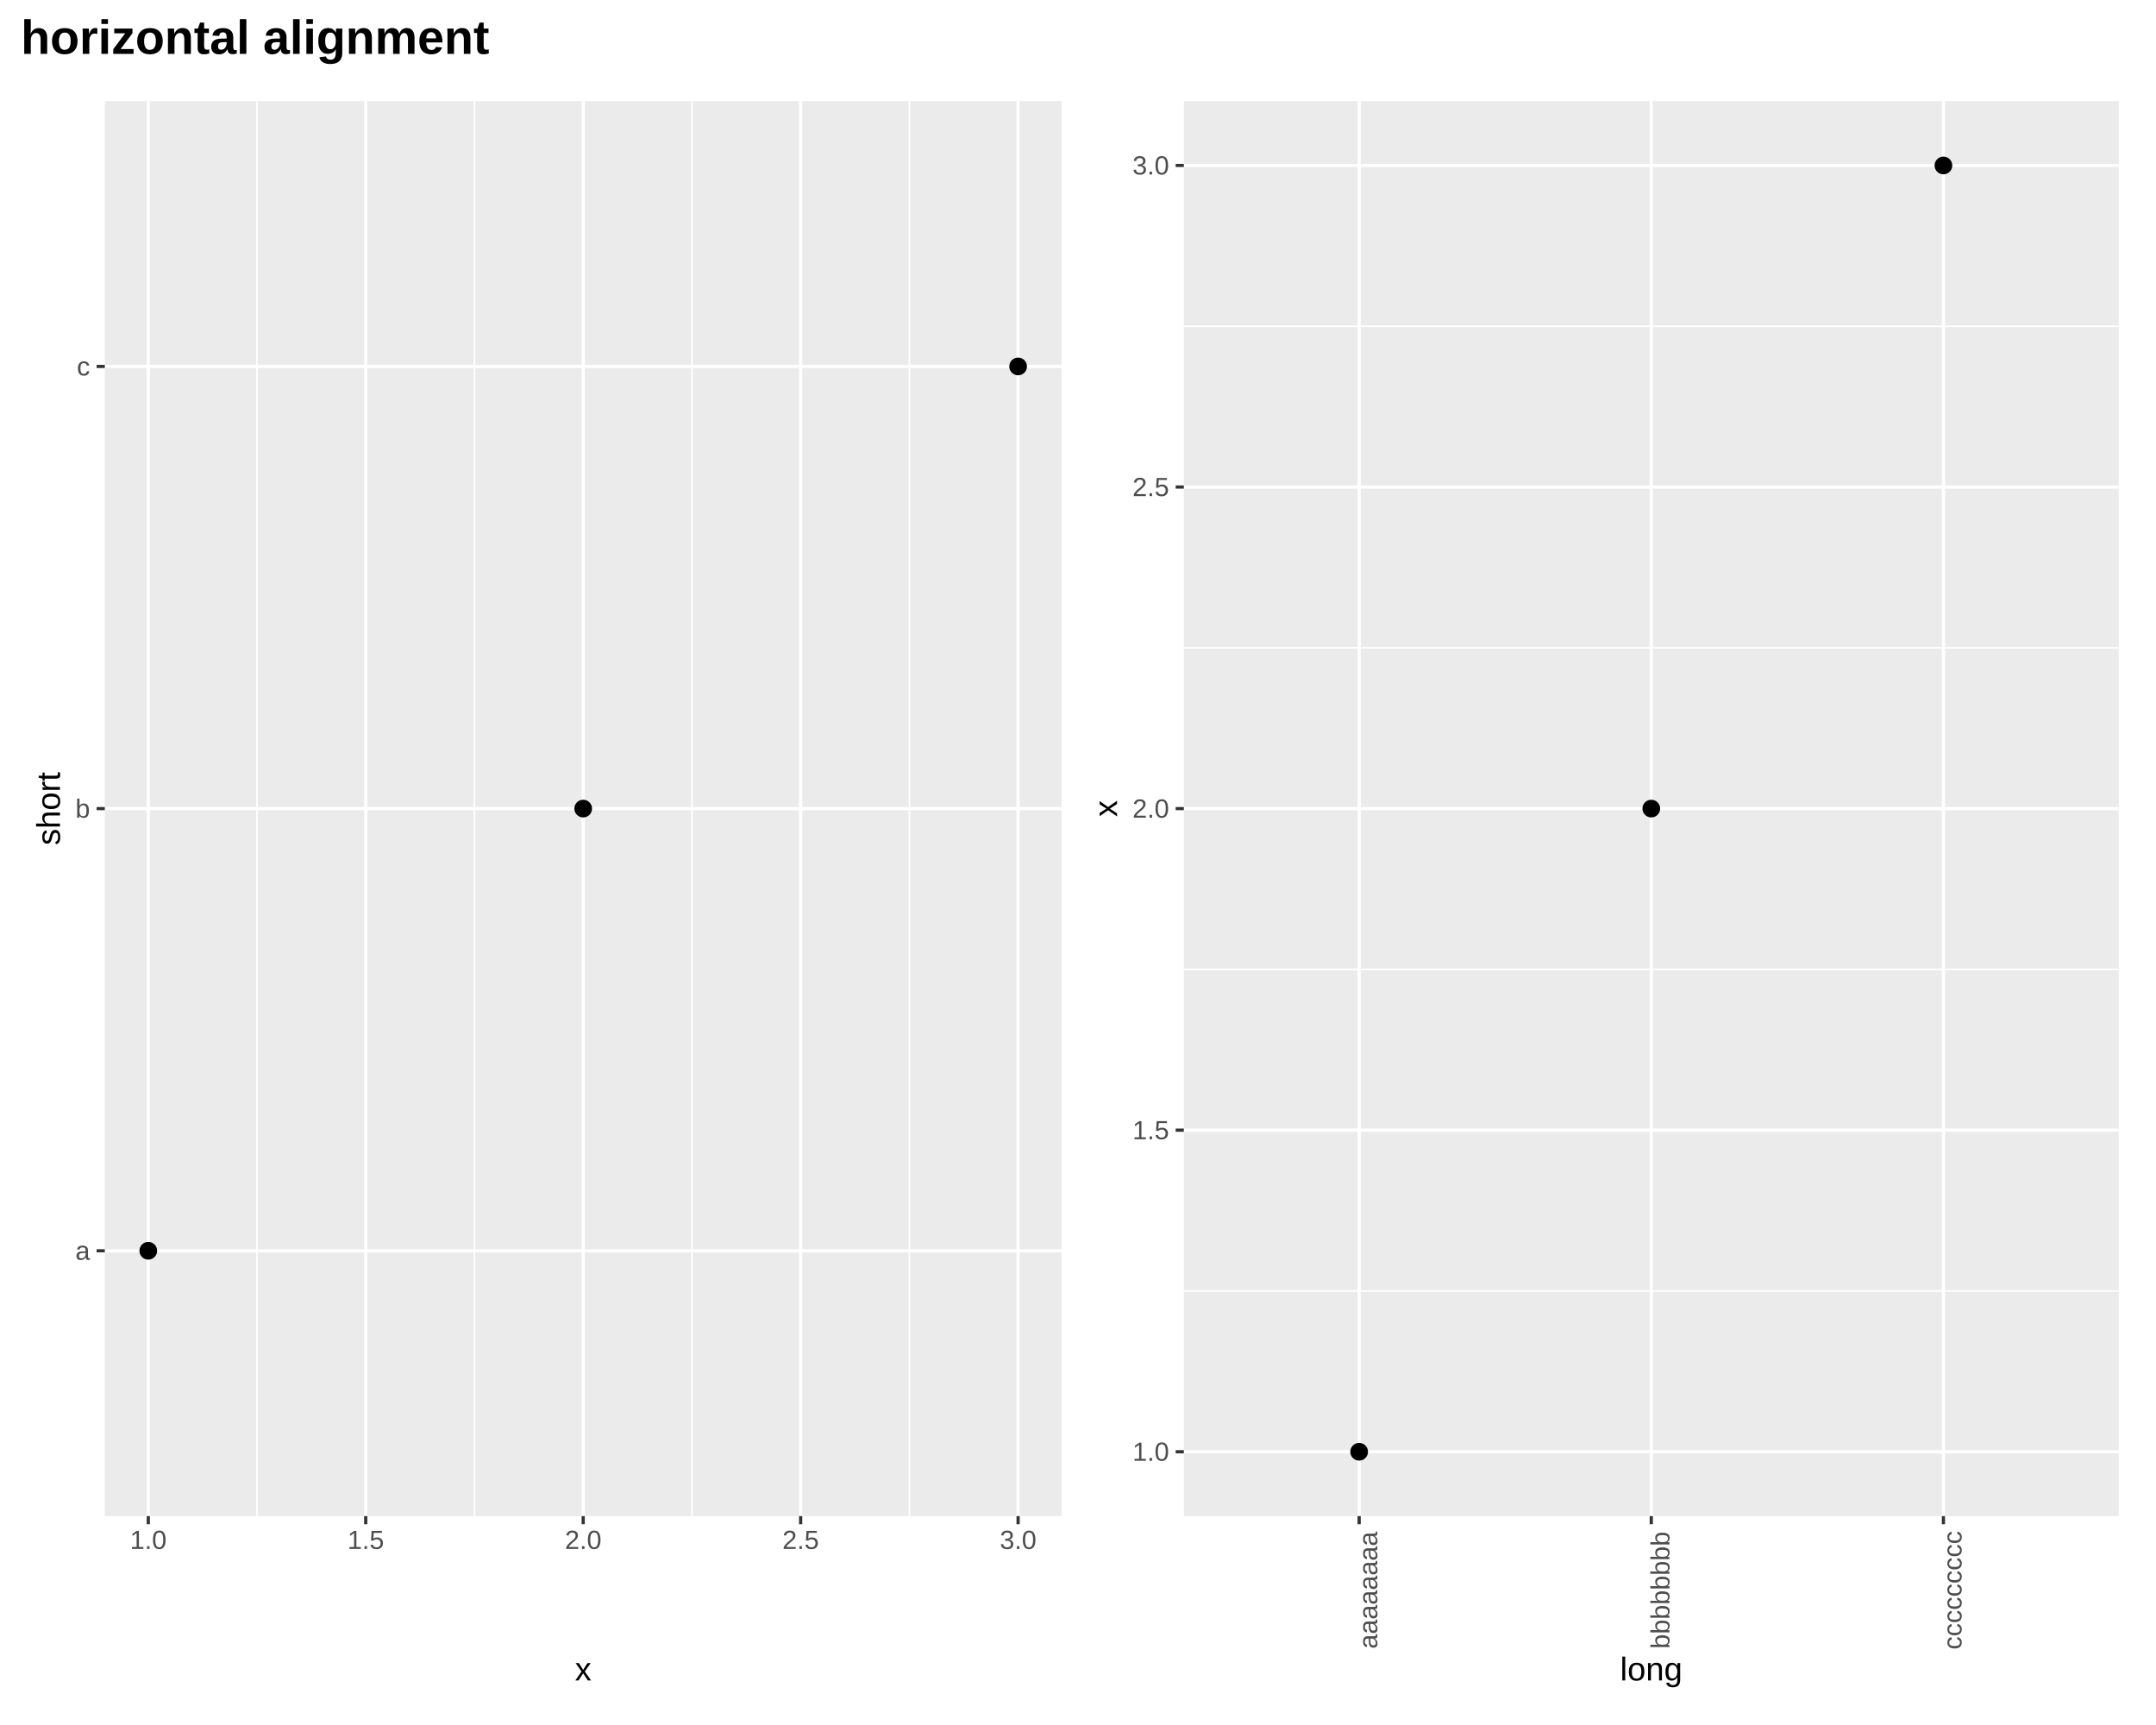
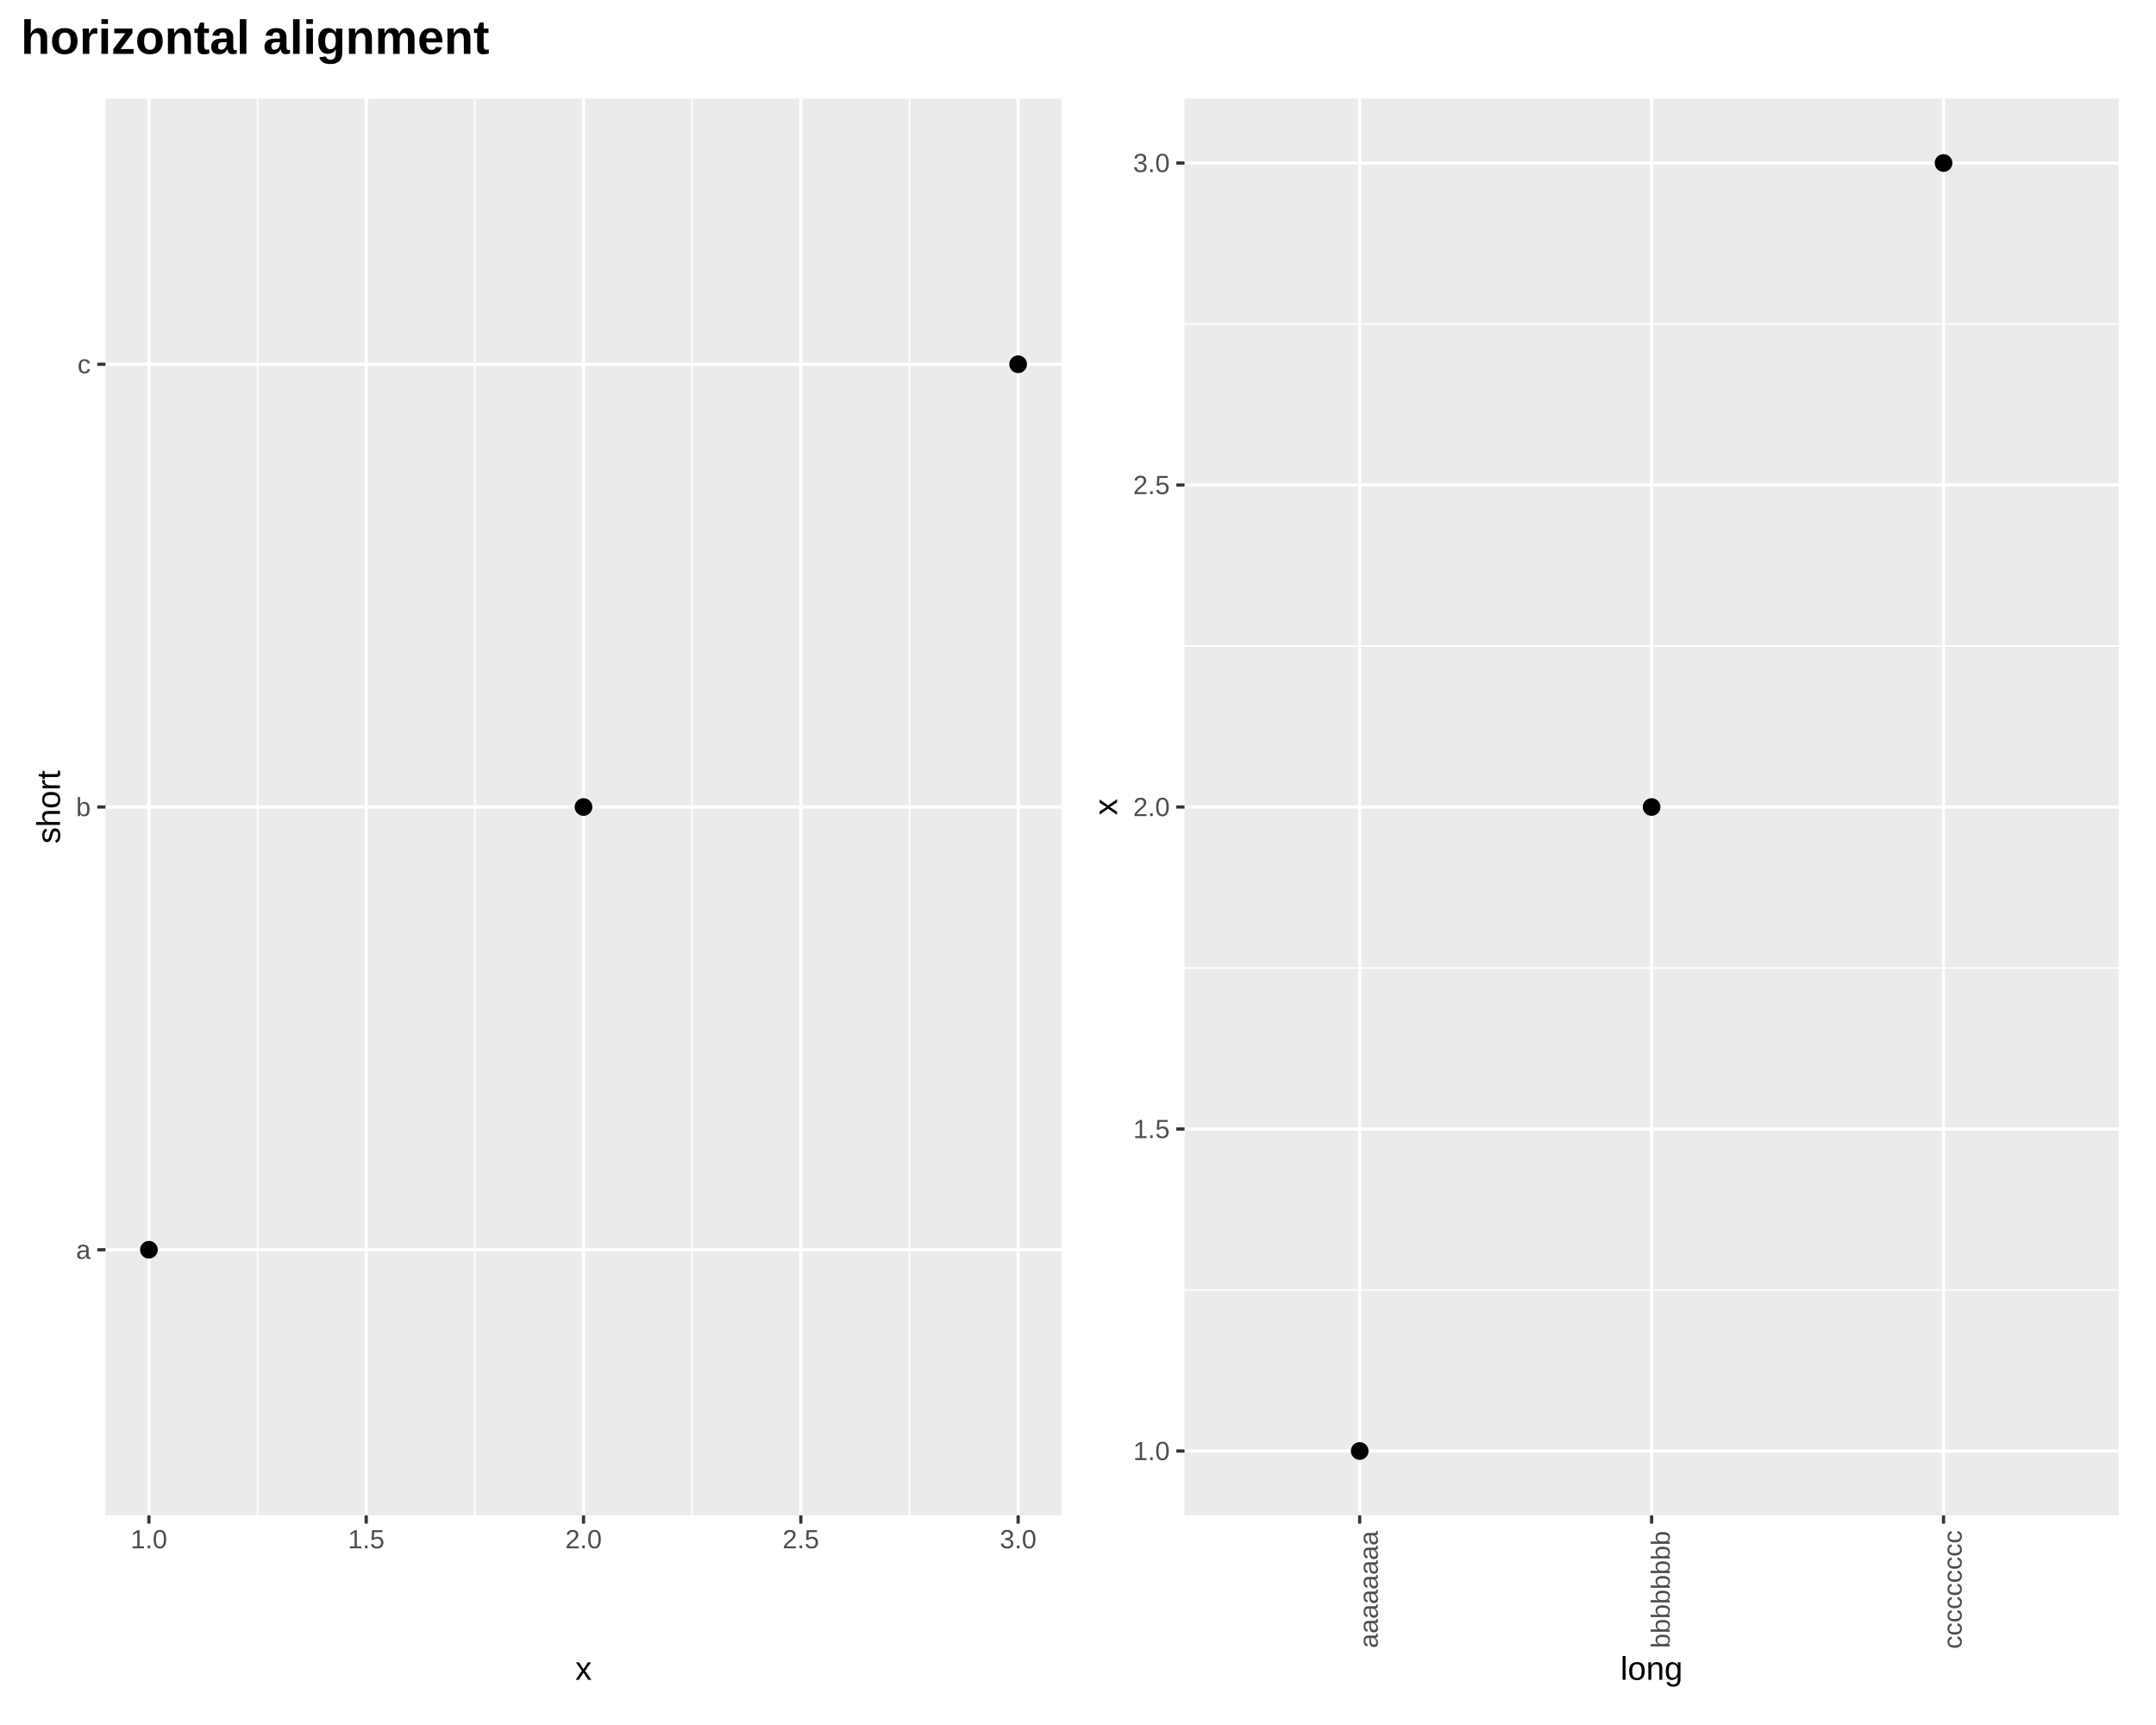
<svg xmlns="http://www.w3.org/2000/svg" viewBox="0 0 720.00 576.00">
  <defs>
    <style type="text/css">
    line, polyline, polygon, path, rect, circle {
      fill: none;
      stroke: #000000;
      stroke-linecap: round;
      stroke-linejoin: round;
      stroke-miterlimit: 10.00;
    }
  </style>
  </defs>
  <rect width="100%" height="100%" style="stroke: none; fill: #FFFFFF;" />
  <defs>
-     <clipPath id="cpNi45N3wzNjAuMDB8NTY5LjAzfDI4LjI5">
-       <rect x="6.97" y="28.29" width="353.03" height="540.73" />
+     <clipPath id="cpNi45N3wzNjAuMDB8NTY5LjAzfDI3LjQ1">
+       <rect x="6.97" y="27.45" width="353.03" height="541.58" />
    </clipPath>
  </defs>
-   <rect x="6.97" y="28.29" width="353.03" height="540.73" style="stroke-width: 1.07; stroke: #FFFFFF; fill: #FFFFFF;" clip-path="url(#cpNi45N3wzNjAuMDB8NTY5LjAzfDI4LjI5)" />
+   <rect x="6.97" y="27.45" width="353.03" height="541.58" style="stroke-width: 1.07; stroke: #FFFFFF; fill: #FFFFFF;" clip-path="url(#cpNi45N3wzNjAuMDB8NTY5LjAzfDI3LjQ1)" />
  <defs>
    <clipPath id="cpMC4wMHw3MjAuMDB8NTc2LjAwfDAuMDA=">
      <rect x="0.00" y="0.00" width="720.00" height="576.00" />
    </clipPath>
  </defs>
  <defs>
-     <clipPath id="cpMzUuMDB8MzU0LjUyfDUwNi4yNHwzMy43Nw==">
-       <rect x="35.00" y="33.77" width="319.52" height="472.47" />
+     <clipPath id="cpMzUuMjJ8MzU0LjUyfDUwNi4wMnwzMi45Mw==">
+       <rect x="35.22" y="32.93" width="319.30" height="473.09" />
    </clipPath>
  </defs>
-   <rect x="35.00" y="33.77" width="319.52" height="472.47" style="stroke-width: 1.07; stroke: none; fill: #EBEBEB;" clip-path="url(#cpMzUuMDB8MzU0LjUyfDUwNi4yNHwzMy43Nw==)" />
-   <polyline points="85.83,506.24 85.83,33.77 " style="stroke-width: 0.53; stroke: #FFFFFF; stroke-linecap: butt;" clip-path="url(#cpMzUuMDB8MzU0LjUyfDUwNi4yNHwzMy43Nw==)" />
-   <polyline points="158.45,506.24 158.45,33.77 " style="stroke-width: 0.53; stroke: #FFFFFF; stroke-linecap: butt;" clip-path="url(#cpMzUuMDB8MzU0LjUyfDUwNi4yNHwzMy43Nw==)" />
-   <polyline points="231.07,506.24 231.07,33.77 " style="stroke-width: 0.53; stroke: #FFFFFF; stroke-linecap: butt;" clip-path="url(#cpMzUuMDB8MzU0LjUyfDUwNi4yNHwzMy43Nw==)" />
-   <polyline points="303.69,506.24 303.69,33.77 " style="stroke-width: 0.53; stroke: #FFFFFF; stroke-linecap: butt;" clip-path="url(#cpMzUuMDB8MzU0LjUyfDUwNi4yNHwzMy43Nw==)" />
-   <polyline points="35.00,417.65 354.52,417.65 " style="stroke-width: 1.07; stroke: #FFFFFF; stroke-linecap: butt;" clip-path="url(#cpMzUuMDB8MzU0LjUyfDUwNi4yNHwzMy43Nw==)" />
-   <polyline points="35.00,270.00 354.52,270.00 " style="stroke-width: 1.07; stroke: #FFFFFF; stroke-linecap: butt;" clip-path="url(#cpMzUuMDB8MzU0LjUyfDUwNi4yNHwzMy43Nw==)" />
-   <polyline points="35.00,122.36 354.52,122.36 " style="stroke-width: 1.07; stroke: #FFFFFF; stroke-linecap: butt;" clip-path="url(#cpMzUuMDB8MzU0LjUyfDUwNi4yNHwzMy43Nw==)" />
-   <polyline points="49.52,506.24 49.52,33.77 " style="stroke-width: 1.07; stroke: #FFFFFF; stroke-linecap: butt;" clip-path="url(#cpMzUuMDB8MzU0LjUyfDUwNi4yNHwzMy43Nw==)" />
-   <polyline points="122.14,506.24 122.14,33.77 " style="stroke-width: 1.07; stroke: #FFFFFF; stroke-linecap: butt;" clip-path="url(#cpMzUuMDB8MzU0LjUyfDUwNi4yNHwzMy43Nw==)" />
-   <polyline points="194.76,506.24 194.76,33.77 " style="stroke-width: 1.07; stroke: #FFFFFF; stroke-linecap: butt;" clip-path="url(#cpMzUuMDB8MzU0LjUyfDUwNi4yNHwzMy43Nw==)" />
-   <polyline points="267.38,506.24 267.38,33.77 " style="stroke-width: 1.07; stroke: #FFFFFF; stroke-linecap: butt;" clip-path="url(#cpMzUuMDB8MzU0LjUyfDUwNi4yNHwzMy43Nw==)" />
-   <polyline points="340.00,506.24 340.00,33.77 " style="stroke-width: 1.07; stroke: #FFFFFF; stroke-linecap: butt;" clip-path="url(#cpMzUuMDB8MzU0LjUyfDUwNi4yNHwzMy43Nw==)" />
-   <circle cx="49.52" cy="417.65" r="1.95pt" style="stroke-width: 0.71; fill: #000000;" clip-path="url(#cpMzUuMDB8MzU0LjUyfDUwNi4yNHwzMy43Nw==)" />
-   <circle cx="194.76" cy="270.00" r="1.95pt" style="stroke-width: 0.71; fill: #000000;" clip-path="url(#cpMzUuMDB8MzU0LjUyfDUwNi4yNHwzMy43Nw==)" />
-   <circle cx="340.00" cy="122.36" r="1.95pt" style="stroke-width: 0.71; fill: #000000;" clip-path="url(#cpMzUuMDB8MzU0LjUyfDUwNi4yNHwzMy43Nw==)" />
+   <rect x="35.22" y="32.93" width="319.30" height="473.09" style="stroke-width: 1.07; stroke: none; fill: #EBEBEB;" clip-path="url(#cpMzUuMjJ8MzU0LjUyfDUwNi4wMnwzMi45Mw==)" />
+   <polyline points="86.02,506.02 86.02,32.93 " style="stroke-width: 0.53; stroke: #FFFFFF; stroke-linecap: butt;" clip-path="url(#cpMzUuMjJ8MzU0LjUyfDUwNi4wMnwzMi45Mw==)" />
+   <polyline points="158.58,506.02 158.58,32.93 " style="stroke-width: 0.53; stroke: #FFFFFF; stroke-linecap: butt;" clip-path="url(#cpMzUuMjJ8MzU0LjUyfDUwNi4wMnwzMi45Mw==)" />
+   <polyline points="231.15,506.02 231.15,32.93 " style="stroke-width: 0.53; stroke: #FFFFFF; stroke-linecap: butt;" clip-path="url(#cpMzUuMjJ8MzU0LjUyfDUwNi4wMnwzMi45Mw==)" />
+   <polyline points="303.72,506.02 303.72,32.93 " style="stroke-width: 0.53; stroke: #FFFFFF; stroke-linecap: butt;" clip-path="url(#cpMzUuMjJ8MzU0LjUyfDUwNi4wMnwzMi45Mw==)" />
+   <polyline points="35.22,417.31 354.52,417.31 " style="stroke-width: 1.07; stroke: #FFFFFF; stroke-linecap: butt;" clip-path="url(#cpMzUuMjJ8MzU0LjUyfDUwNi4wMnwzMi45Mw==)" />
+   <polyline points="35.22,269.47 354.52,269.47 " style="stroke-width: 1.07; stroke: #FFFFFF; stroke-linecap: butt;" clip-path="url(#cpMzUuMjJ8MzU0LjUyfDUwNi4wMnwzMi45Mw==)" />
+   <polyline points="35.22,121.63 354.52,121.63 " style="stroke-width: 1.07; stroke: #FFFFFF; stroke-linecap: butt;" clip-path="url(#cpMzUuMjJ8MzU0LjUyfDUwNi4wMnwzMi45Mw==)" />
+   <polyline points="49.73,506.02 49.73,32.93 " style="stroke-width: 1.07; stroke: #FFFFFF; stroke-linecap: butt;" clip-path="url(#cpMzUuMjJ8MzU0LjUyfDUwNi4wMnwzMi45Mw==)" />
+   <polyline points="122.30,506.02 122.30,32.93 " style="stroke-width: 1.07; stroke: #FFFFFF; stroke-linecap: butt;" clip-path="url(#cpMzUuMjJ8MzU0LjUyfDUwNi4wMnwzMi45Mw==)" />
+   <polyline points="194.87,506.02 194.87,32.93 " style="stroke-width: 1.07; stroke: #FFFFFF; stroke-linecap: butt;" clip-path="url(#cpMzUuMjJ8MzU0LjUyfDUwNi4wMnwzMi45Mw==)" />
+   <polyline points="267.44,506.02 267.44,32.93 " style="stroke-width: 1.07; stroke: #FFFFFF; stroke-linecap: butt;" clip-path="url(#cpMzUuMjJ8MzU0LjUyfDUwNi4wMnwzMi45Mw==)" />
+   <polyline points="340.01,506.02 340.01,32.93 " style="stroke-width: 1.07; stroke: #FFFFFF; stroke-linecap: butt;" clip-path="url(#cpMzUuMjJ8MzU0LjUyfDUwNi4wMnwzMi45Mw==)" />
+   <circle cx="49.73" cy="417.31" r="1.95pt" style="stroke-width: 0.71; fill: #000000;" clip-path="url(#cpMzUuMjJ8MzU0LjUyfDUwNi4wMnwzMi45Mw==)" />
+   <circle cx="194.87" cy="269.47" r="1.95pt" style="stroke-width: 0.71; fill: #000000;" clip-path="url(#cpMzUuMjJ8MzU0LjUyfDUwNi4wMnwzMi45Mw==)" />
+   <circle cx="340.01" cy="121.63" r="1.95pt" style="stroke-width: 0.71; fill: #000000;" clip-path="url(#cpMzUuMjJ8MzU0LjUyfDUwNi4wMnwzMi45Mw==)" />
  <defs>
    <clipPath id="cpMC4wMHw3MjAuMDB8NTc2LjAwfDAuMDA=">
      <rect x="0.00" y="0.00" width="720.00" height="576.00" />
    </clipPath>
  </defs>
  <g clip-path="url(#cpMC4wMHw3MjAuMDB8NTc2LjAwfDAuMDA=)">
-     <text x="25.18" y="420.67" style="font-size: 8.80px; fill: #4D4D4D; font-family: Liberation Sans;" textLength="4.89px" lengthAdjust="spacingAndGlyphs">a</text>
+     <text x="25.40" y="420.34" style="font-size: 8.80px; fill: #4D4D4D; font-family: Liberation Sans;" textLength="4.89px" lengthAdjust="spacingAndGlyphs">a</text>
  </g>
  <g clip-path="url(#cpMC4wMHw3MjAuMDB8NTc2LjAwfDAuMDA=)">
-     <text x="25.18" y="273.03" style="font-size: 8.80px; fill: #4D4D4D; font-family: Liberation Sans;" textLength="4.89px" lengthAdjust="spacingAndGlyphs">b</text>
+     <text x="25.40" y="272.50" style="font-size: 8.80px; fill: #4D4D4D; font-family: Liberation Sans;" textLength="4.89px" lengthAdjust="spacingAndGlyphs">b</text>
  </g>
  <g clip-path="url(#cpMC4wMHw3MjAuMDB8NTc2LjAwfDAuMDA=)">
-     <text x="25.66" y="125.38" style="font-size: 8.80px; fill: #4D4D4D; font-family: Liberation Sans;" textLength="4.41px" lengthAdjust="spacingAndGlyphs">c</text>
+     <text x="25.88" y="124.65" style="font-size: 8.80px; fill: #4D4D4D; font-family: Liberation Sans;" textLength="4.41px" lengthAdjust="spacingAndGlyphs">c</text>
  </g>
-   <polyline points="32.26,417.65 35.00,417.65 " style="stroke-width: 1.07; stroke: #333333; stroke-linecap: butt;" clip-path="url(#cpMC4wMHw3MjAuMDB8NTc2LjAwfDAuMDA=)" />
-   <polyline points="32.26,270.00 35.00,270.00 " style="stroke-width: 1.07; stroke: #333333; stroke-linecap: butt;" clip-path="url(#cpMC4wMHw3MjAuMDB8NTc2LjAwfDAuMDA=)" />
-   <polyline points="32.26,122.36 35.00,122.36 " style="stroke-width: 1.07; stroke: #333333; stroke-linecap: butt;" clip-path="url(#cpMC4wMHw3MjAuMDB8NTc2LjAwfDAuMDA=)" />
-   <polyline points="49.52,508.98 49.52,506.24 " style="stroke-width: 1.07; stroke: #333333; stroke-linecap: butt;" clip-path="url(#cpMC4wMHw3MjAuMDB8NTc2LjAwfDAuMDA=)" />
-   <polyline points="122.14,508.98 122.14,506.24 " style="stroke-width: 1.07; stroke: #333333; stroke-linecap: butt;" clip-path="url(#cpMC4wMHw3MjAuMDB8NTc2LjAwfDAuMDA=)" />
-   <polyline points="194.76,508.98 194.76,506.24 " style="stroke-width: 1.07; stroke: #333333; stroke-linecap: butt;" clip-path="url(#cpMC4wMHw3MjAuMDB8NTc2LjAwfDAuMDA=)" />
-   <polyline points="267.38,508.98 267.38,506.24 " style="stroke-width: 1.07; stroke: #333333; stroke-linecap: butt;" clip-path="url(#cpMC4wMHw3MjAuMDB8NTc2LjAwfDAuMDA=)" />
-   <polyline points="340.00,508.98 340.00,506.24 " style="stroke-width: 1.07; stroke: #333333; stroke-linecap: butt;" clip-path="url(#cpMC4wMHw3MjAuMDB8NTc2LjAwfDAuMDA=)" />
+   <polyline points="32.48,417.31 35.22,417.31 " style="stroke-width: 1.07; stroke: #333333; stroke-linecap: butt;" clip-path="url(#cpMC4wMHw3MjAuMDB8NTc2LjAwfDAuMDA=)" />
+   <polyline points="32.48,269.47 35.22,269.47 " style="stroke-width: 1.07; stroke: #333333; stroke-linecap: butt;" clip-path="url(#cpMC4wMHw3MjAuMDB8NTc2LjAwfDAuMDA=)" />
+   <polyline points="32.48,121.63 35.22,121.63 " style="stroke-width: 1.07; stroke: #333333; stroke-linecap: butt;" clip-path="url(#cpMC4wMHw3MjAuMDB8NTc2LjAwfDAuMDA=)" />
+   <polyline points="49.73,508.76 49.73,506.02 " style="stroke-width: 1.07; stroke: #333333; stroke-linecap: butt;" clip-path="url(#cpMC4wMHw3MjAuMDB8NTc2LjAwfDAuMDA=)" />
+   <polyline points="122.30,508.76 122.30,506.02 " style="stroke-width: 1.07; stroke: #333333; stroke-linecap: butt;" clip-path="url(#cpMC4wMHw3MjAuMDB8NTc2LjAwfDAuMDA=)" />
+   <polyline points="194.87,508.76 194.87,506.02 " style="stroke-width: 1.07; stroke: #333333; stroke-linecap: butt;" clip-path="url(#cpMC4wMHw3MjAuMDB8NTc2LjAwfDAuMDA=)" />
+   <polyline points="267.44,508.76 267.44,506.02 " style="stroke-width: 1.07; stroke: #333333; stroke-linecap: butt;" clip-path="url(#cpMC4wMHw3MjAuMDB8NTc2LjAwfDAuMDA=)" />
+   <polyline points="340.01,508.76 340.01,506.02 " style="stroke-width: 1.07; stroke: #333333; stroke-linecap: butt;" clip-path="url(#cpMC4wMHw3MjAuMDB8NTc2LjAwfDAuMDA=)" />
  <g clip-path="url(#cpMC4wMHw3MjAuMDB8NTc2LjAwfDAuMDA=)">
-     <text x="43.41" y="517.22" style="font-size: 8.80px; fill: #4D4D4D; font-family: Liberation Sans;" textLength="12.22px" lengthAdjust="spacingAndGlyphs">1.0</text>
+     <text x="43.62" y="517.00" style="font-size: 8.80px; fill: #4D4D4D; font-family: Liberation Sans;" textLength="12.22px" lengthAdjust="spacingAndGlyphs">1.0</text>
  </g>
  <g clip-path="url(#cpMC4wMHw3MjAuMDB8NTc2LjAwfDAuMDA=)">
-     <text x="116.03" y="517.22" style="font-size: 8.80px; fill: #4D4D4D; font-family: Liberation Sans;" textLength="12.22px" lengthAdjust="spacingAndGlyphs">1.5</text>
+     <text x="116.19" y="517.00" style="font-size: 8.80px; fill: #4D4D4D; font-family: Liberation Sans;" textLength="12.22px" lengthAdjust="spacingAndGlyphs">1.5</text>
  </g>
  <g clip-path="url(#cpMC4wMHw3MjAuMDB8NTc2LjAwfDAuMDA=)">
-     <text x="188.65" y="517.22" style="font-size: 8.80px; fill: #4D4D4D; font-family: Liberation Sans;" textLength="12.22px" lengthAdjust="spacingAndGlyphs">2.0</text>
+     <text x="188.76" y="517.00" style="font-size: 8.80px; fill: #4D4D4D; font-family: Liberation Sans;" textLength="12.22px" lengthAdjust="spacingAndGlyphs">2.0</text>
  </g>
  <g clip-path="url(#cpMC4wMHw3MjAuMDB8NTc2LjAwfDAuMDA=)">
-     <text x="261.27" y="517.22" style="font-size: 8.80px; fill: #4D4D4D; font-family: Liberation Sans;" textLength="12.22px" lengthAdjust="spacingAndGlyphs">2.5</text>
+     <text x="261.33" y="517.00" style="font-size: 8.80px; fill: #4D4D4D; font-family: Liberation Sans;" textLength="12.22px" lengthAdjust="spacingAndGlyphs">2.5</text>
  </g>
  <g clip-path="url(#cpMC4wMHw3MjAuMDB8NTc2LjAwfDAuMDA=)">
-     <text x="333.89" y="517.22" style="font-size: 8.80px; fill: #4D4D4D; font-family: Liberation Sans;" textLength="12.22px" lengthAdjust="spacingAndGlyphs">3.0</text>
+     <text x="333.90" y="517.00" style="font-size: 8.80px; fill: #4D4D4D; font-family: Liberation Sans;" textLength="12.22px" lengthAdjust="spacingAndGlyphs">3.0</text>
  </g>
  <g clip-path="url(#cpMC4wMHw3MjAuMDB8NTc2LjAwfDAuMDA=)">
-     <text x="192.01" y="561.13" style="font-size: 11.00px; font-family: Liberation Sans;" textLength="5.50px" lengthAdjust="spacingAndGlyphs">x</text>
+     <text x="192.12" y="560.91" style="font-size: 11.00px; font-family: Liberation Sans;" textLength="5.50px" lengthAdjust="spacingAndGlyphs">x</text>
  </g>
  <g clip-path="url(#cpMC4wMHw3MjAuMDB8NTc2LjAwfDAuMDA=)">
-     <text transform="translate(20.02,282.24) rotate(-90)" style="font-size: 11.00px; font-family: Liberation Sans;" textLength="24.47px" lengthAdjust="spacingAndGlyphs">short</text>
+     <text transform="translate(20.02,281.71) rotate(-90)" style="font-size: 11.00px; font-family: Liberation Sans;" textLength="24.47px" lengthAdjust="spacingAndGlyphs">short</text>
  </g>
  <defs>
-     <clipPath id="cpMzYwLjAwfDcxMy4wM3w1NjkuMDN8MjguMjk=">
-       <rect x="360.00" y="28.29" width="353.03" height="540.73" />
+     <clipPath id="cpMzYwLjAwfDcxMy4wM3w1NjkuMDN8MjcuNDU=">
+       <rect x="360.00" y="27.45" width="353.03" height="541.58" />
    </clipPath>
  </defs>
-   <rect x="360.00" y="28.29" width="353.03" height="540.73" style="stroke-width: 1.07; stroke: #FFFFFF; fill: #FFFFFF;" clip-path="url(#cpMzYwLjAwfDcxMy4wM3w1NjkuMDN8MjguMjk=)" />
+   <rect x="360.00" y="27.45" width="353.03" height="541.58" style="stroke-width: 1.07; stroke: #FFFFFF; fill: #FFFFFF;" clip-path="url(#cpMzYwLjAwfDcxMy4wM3w1NjkuMDN8MjcuNDU=)" />
  <defs>
    <clipPath id="cpMC4wMHw3MjAuMDB8NTc2LjAwfDAuMDA=">
      <rect x="0.00" y="0.00" width="720.00" height="576.00" />
    </clipPath>
  </defs>
  <defs>
-     <clipPath id="cpMzk1LjM1fDcwNy41NXw1MDYuMjR8MzMuNzc=">
-       <rect x="395.35" y="33.77" width="312.19" height="472.47" />
+     <clipPath id="cpMzk1LjU3fDcwNy41NXw1MDYuMDJ8MzIuOTM=">
+       <rect x="395.57" y="32.93" width="311.97" height="473.09" />
    </clipPath>
  </defs>
-   <rect x="395.35" y="33.77" width="312.19" height="472.47" style="stroke-width: 1.07; stroke: none; fill: #EBEBEB;" clip-path="url(#cpMzk1LjM1fDcwNy41NXw1MDYuMjR8MzMuNzc=)" />
-   <polyline points="395.35,431.07 707.55,431.07 " style="stroke-width: 0.53; stroke: #FFFFFF; stroke-linecap: butt;" clip-path="url(#cpMzk1LjM1fDcwNy41NXw1MDYuMjR8MzMuNzc=)" />
-   <polyline points="395.35,323.69 707.55,323.69 " style="stroke-width: 0.53; stroke: #FFFFFF; stroke-linecap: butt;" clip-path="url(#cpMzk1LjM1fDcwNy41NXw1MDYuMjR8MzMuNzc=)" />
-   <polyline points="395.35,216.31 707.55,216.31 " style="stroke-width: 0.53; stroke: #FFFFFF; stroke-linecap: butt;" clip-path="url(#cpMzk1LjM1fDcwNy41NXw1MDYuMjR8MzMuNzc=)" />
-   <polyline points="395.35,108.94 707.55,108.94 " style="stroke-width: 0.53; stroke: #FFFFFF; stroke-linecap: butt;" clip-path="url(#cpMzk1LjM1fDcwNy41NXw1MDYuMjR8MzMuNzc=)" />
-   <polyline points="395.35,484.76 707.55,484.76 " style="stroke-width: 1.07; stroke: #FFFFFF; stroke-linecap: butt;" clip-path="url(#cpMzk1LjM1fDcwNy41NXw1MDYuMjR8MzMuNzc=)" />
-   <polyline points="395.35,377.38 707.55,377.38 " style="stroke-width: 1.07; stroke: #FFFFFF; stroke-linecap: butt;" clip-path="url(#cpMzk1LjM1fDcwNy41NXw1MDYuMjR8MzMuNzc=)" />
-   <polyline points="395.35,270.00 707.55,270.00 " style="stroke-width: 1.07; stroke: #FFFFFF; stroke-linecap: butt;" clip-path="url(#cpMzk1LjM1fDcwNy41NXw1MDYuMjR8MzMuNzc=)" />
-   <polyline points="395.35,162.63 707.55,162.63 " style="stroke-width: 1.07; stroke: #FFFFFF; stroke-linecap: butt;" clip-path="url(#cpMzk1LjM1fDcwNy41NXw1MDYuMjR8MzMuNzc=)" />
-   <polyline points="395.35,55.25 707.55,55.25 " style="stroke-width: 1.07; stroke: #FFFFFF; stroke-linecap: butt;" clip-path="url(#cpMzk1LjM1fDcwNy41NXw1MDYuMjR8MzMuNzc=)" />
-   <polyline points="453.89,506.24 453.89,33.77 " style="stroke-width: 1.07; stroke: #FFFFFF; stroke-linecap: butt;" clip-path="url(#cpMzk1LjM1fDcwNy41NXw1MDYuMjR8MzMuNzc=)" />
-   <polyline points="551.45,506.24 551.45,33.77 " style="stroke-width: 1.07; stroke: #FFFFFF; stroke-linecap: butt;" clip-path="url(#cpMzk1LjM1fDcwNy41NXw1MDYuMjR8MzMuNzc=)" />
-   <polyline points="649.01,506.24 649.01,33.77 " style="stroke-width: 1.07; stroke: #FFFFFF; stroke-linecap: butt;" clip-path="url(#cpMzk1LjM1fDcwNy41NXw1MDYuMjR8MzMuNzc=)" />
-   <circle cx="453.89" cy="484.76" r="1.95pt" style="stroke-width: 0.71; fill: #000000;" clip-path="url(#cpMzk1LjM1fDcwNy41NXw1MDYuMjR8MzMuNzc=)" />
-   <circle cx="551.45" cy="270.00" r="1.95pt" style="stroke-width: 0.71; fill: #000000;" clip-path="url(#cpMzk1LjM1fDcwNy41NXw1MDYuMjR8MzMuNzc=)" />
-   <circle cx="649.01" cy="55.25" r="1.95pt" style="stroke-width: 0.71; fill: #000000;" clip-path="url(#cpMzk1LjM1fDcwNy41NXw1MDYuMjR8MzMuNzc=)" />
+   <rect x="395.57" y="32.93" width="311.97" height="473.09" style="stroke-width: 1.07; stroke: none; fill: #EBEBEB;" clip-path="url(#cpMzk1LjU3fDcwNy41NXw1MDYuMDJ8MzIuOTM=)" />
+   <polyline points="395.57,430.75 707.55,430.75 " style="stroke-width: 0.53; stroke: #FFFFFF; stroke-linecap: butt;" clip-path="url(#cpMzk1LjU3fDcwNy41NXw1MDYuMDJ8MzIuOTM=)" />
+   <polyline points="395.57,323.23 707.55,323.23 " style="stroke-width: 0.53; stroke: #FFFFFF; stroke-linecap: butt;" clip-path="url(#cpMzk1LjU3fDcwNy41NXw1MDYuMDJ8MzIuOTM=)" />
+   <polyline points="395.57,215.71 707.55,215.71 " style="stroke-width: 0.53; stroke: #FFFFFF; stroke-linecap: butt;" clip-path="url(#cpMzk1LjU3fDcwNy41NXw1MDYuMDJ8MzIuOTM=)" />
+   <polyline points="395.57,108.19 707.55,108.19 " style="stroke-width: 0.53; stroke: #FFFFFF; stroke-linecap: butt;" clip-path="url(#cpMzk1LjU3fDcwNy41NXw1MDYuMDJ8MzIuOTM=)" />
+   <polyline points="395.57,484.51 707.55,484.51 " style="stroke-width: 1.07; stroke: #FFFFFF; stroke-linecap: butt;" clip-path="url(#cpMzk1LjU3fDcwNy41NXw1MDYuMDJ8MzIuOTM=)" />
+   <polyline points="395.57,376.99 707.55,376.99 " style="stroke-width: 1.07; stroke: #FFFFFF; stroke-linecap: butt;" clip-path="url(#cpMzk1LjU3fDcwNy41NXw1MDYuMDJ8MzIuOTM=)" />
+   <polyline points="395.57,269.47 707.55,269.47 " style="stroke-width: 1.07; stroke: #FFFFFF; stroke-linecap: butt;" clip-path="url(#cpMzk1LjU3fDcwNy41NXw1MDYuMDJ8MzIuOTM=)" />
+   <polyline points="395.57,161.95 707.55,161.95 " style="stroke-width: 1.07; stroke: #FFFFFF; stroke-linecap: butt;" clip-path="url(#cpMzk1LjU3fDcwNy41NXw1MDYuMDJ8MzIuOTM=)" />
+   <polyline points="395.57,54.43 707.55,54.43 " style="stroke-width: 1.07; stroke: #FFFFFF; stroke-linecap: butt;" clip-path="url(#cpMzk1LjU3fDcwNy41NXw1MDYuMDJ8MzIuOTM=)" />
+   <polyline points="454.07,506.02 454.07,32.93 " style="stroke-width: 1.07; stroke: #FFFFFF; stroke-linecap: butt;" clip-path="url(#cpMzk1LjU3fDcwNy41NXw1MDYuMDJ8MzIuOTM=)" />
+   <polyline points="551.56,506.02 551.56,32.93 " style="stroke-width: 1.07; stroke: #FFFFFF; stroke-linecap: butt;" clip-path="url(#cpMzk1LjU3fDcwNy41NXw1MDYuMDJ8MzIuOTM=)" />
+   <polyline points="649.05,506.02 649.05,32.93 " style="stroke-width: 1.07; stroke: #FFFFFF; stroke-linecap: butt;" clip-path="url(#cpMzk1LjU3fDcwNy41NXw1MDYuMDJ8MzIuOTM=)" />
+   <circle cx="454.07" cy="484.51" r="1.95pt" style="stroke-width: 0.71; fill: #000000;" clip-path="url(#cpMzk1LjU3fDcwNy41NXw1MDYuMDJ8MzIuOTM=)" />
+   <circle cx="551.56" cy="269.47" r="1.95pt" style="stroke-width: 0.71; fill: #000000;" clip-path="url(#cpMzk1LjU3fDcwNy41NXw1MDYuMDJ8MzIuOTM=)" />
+   <circle cx="649.05" cy="54.43" r="1.95pt" style="stroke-width: 0.71; fill: #000000;" clip-path="url(#cpMzk1LjU3fDcwNy41NXw1MDYuMDJ8MzIuOTM=)" />
  <defs>
    <clipPath id="cpMC4wMHw3MjAuMDB8NTc2LjAwfDAuMDA=">
      <rect x="0.00" y="0.00" width="720.00" height="576.00" />
    </clipPath>
  </defs>
  <g clip-path="url(#cpMC4wMHw3MjAuMDB8NTc2LjAwfDAuMDA=)">
-     <text x="378.20" y="487.78" style="font-size: 8.80px; fill: #4D4D4D; font-family: Liberation Sans;" textLength="12.22px" lengthAdjust="spacingAndGlyphs">1.0</text>
+     <text x="378.42" y="487.54" style="font-size: 8.80px; fill: #4D4D4D; font-family: Liberation Sans;" textLength="12.22px" lengthAdjust="spacingAndGlyphs">1.0</text>
  </g>
  <g clip-path="url(#cpMC4wMHw3MjAuMDB8NTc2LjAwfDAuMDA=)">
-     <text x="378.20" y="380.41" style="font-size: 8.80px; fill: #4D4D4D; font-family: Liberation Sans;" textLength="12.22px" lengthAdjust="spacingAndGlyphs">1.5</text>
+     <text x="378.42" y="380.02" style="font-size: 8.80px; fill: #4D4D4D; font-family: Liberation Sans;" textLength="12.22px" lengthAdjust="spacingAndGlyphs">1.5</text>
  </g>
  <g clip-path="url(#cpMC4wMHw3MjAuMDB8NTc2LjAwfDAuMDA=)">
-     <text x="378.20" y="273.03" style="font-size: 8.80px; fill: #4D4D4D; font-family: Liberation Sans;" textLength="12.22px" lengthAdjust="spacingAndGlyphs">2.0</text>
+     <text x="378.42" y="272.50" style="font-size: 8.80px; fill: #4D4D4D; font-family: Liberation Sans;" textLength="12.22px" lengthAdjust="spacingAndGlyphs">2.0</text>
  </g>
  <g clip-path="url(#cpMC4wMHw3MjAuMDB8NTc2LjAwfDAuMDA=)">
-     <text x="378.20" y="165.65" style="font-size: 8.80px; fill: #4D4D4D; font-family: Liberation Sans;" textLength="12.22px" lengthAdjust="spacingAndGlyphs">2.5</text>
+     <text x="378.42" y="164.98" style="font-size: 8.80px; fill: #4D4D4D; font-family: Liberation Sans;" textLength="12.22px" lengthAdjust="spacingAndGlyphs">2.5</text>
  </g>
  <g clip-path="url(#cpMC4wMHw3MjAuMDB8NTc2LjAwfDAuMDA=)">
-     <text x="378.20" y="58.27" style="font-size: 8.80px; fill: #4D4D4D; font-family: Liberation Sans;" textLength="12.22px" lengthAdjust="spacingAndGlyphs">3.0</text>
+     <text x="378.42" y="57.45" style="font-size: 8.80px; fill: #4D4D4D; font-family: Liberation Sans;" textLength="12.22px" lengthAdjust="spacingAndGlyphs">3.0</text>
  </g>
-   <polyline points="392.61,484.76 395.35,484.76 " style="stroke-width: 1.07; stroke: #333333; stroke-linecap: butt;" clip-path="url(#cpMC4wMHw3MjAuMDB8NTc2LjAwfDAuMDA=)" />
-   <polyline points="392.61,377.38 395.35,377.38 " style="stroke-width: 1.07; stroke: #333333; stroke-linecap: butt;" clip-path="url(#cpMC4wMHw3MjAuMDB8NTc2LjAwfDAuMDA=)" />
-   <polyline points="392.61,270.00 395.35,270.00 " style="stroke-width: 1.07; stroke: #333333; stroke-linecap: butt;" clip-path="url(#cpMC4wMHw3MjAuMDB8NTc2LjAwfDAuMDA=)" />
-   <polyline points="392.61,162.63 395.35,162.63 " style="stroke-width: 1.07; stroke: #333333; stroke-linecap: butt;" clip-path="url(#cpMC4wMHw3MjAuMDB8NTc2LjAwfDAuMDA=)" />
-   <polyline points="392.61,55.25 395.35,55.25 " style="stroke-width: 1.07; stroke: #333333; stroke-linecap: butt;" clip-path="url(#cpMC4wMHw3MjAuMDB8NTc2LjAwfDAuMDA=)" />
-   <polyline points="453.89,508.98 453.89,506.24 " style="stroke-width: 1.07; stroke: #333333; stroke-linecap: butt;" clip-path="url(#cpMC4wMHw3MjAuMDB8NTc2LjAwfDAuMDA=)" />
-   <polyline points="551.45,508.98 551.45,506.24 " style="stroke-width: 1.07; stroke: #333333; stroke-linecap: butt;" clip-path="url(#cpMC4wMHw3MjAuMDB8NTc2LjAwfDAuMDA=)" />
-   <polyline points="649.01,508.98 649.01,506.24 " style="stroke-width: 1.07; stroke: #333333; stroke-linecap: butt;" clip-path="url(#cpMC4wMHw3MjAuMDB8NTc2LjAwfDAuMDA=)" />
+   <polyline points="392.83,484.51 395.57,484.51 " style="stroke-width: 1.07; stroke: #333333; stroke-linecap: butt;" clip-path="url(#cpMC4wMHw3MjAuMDB8NTc2LjAwfDAuMDA=)" />
+   <polyline points="392.83,376.99 395.57,376.99 " style="stroke-width: 1.07; stroke: #333333; stroke-linecap: butt;" clip-path="url(#cpMC4wMHw3MjAuMDB8NTc2LjAwfDAuMDA=)" />
+   <polyline points="392.83,269.47 395.57,269.47 " style="stroke-width: 1.07; stroke: #333333; stroke-linecap: butt;" clip-path="url(#cpMC4wMHw3MjAuMDB8NTc2LjAwfDAuMDA=)" />
+   <polyline points="392.83,161.95 395.57,161.95 " style="stroke-width: 1.07; stroke: #333333; stroke-linecap: butt;" clip-path="url(#cpMC4wMHw3MjAuMDB8NTc2LjAwfDAuMDA=)" />
+   <polyline points="392.83,54.43 395.57,54.43 " style="stroke-width: 1.07; stroke: #333333; stroke-linecap: butt;" clip-path="url(#cpMC4wMHw3MjAuMDB8NTc2LjAwfDAuMDA=)" />
+   <polyline points="454.07,508.76 454.07,506.02 " style="stroke-width: 1.07; stroke: #333333; stroke-linecap: butt;" clip-path="url(#cpMC4wMHw3MjAuMDB8NTc2LjAwfDAuMDA=)" />
+   <polyline points="551.56,508.76 551.56,506.02 " style="stroke-width: 1.07; stroke: #333333; stroke-linecap: butt;" clip-path="url(#cpMC4wMHw3MjAuMDB8NTc2LjAwfDAuMDA=)" />
+   <polyline points="649.05,508.76 649.05,506.02 " style="stroke-width: 1.07; stroke: #333333; stroke-linecap: butt;" clip-path="url(#cpMC4wMHw3MjAuMDB8NTc2LjAwfDAuMDA=)" />
  <g clip-path="url(#cpMC4wMHw3MjAuMDB8NTc2LjAwfDAuMDA=)">
-     <text transform="translate(459.94,550.56) rotate(-90)" style="font-size: 8.80px; fill: #4D4D4D; font-family: Liberation Sans;" textLength="39.12px" lengthAdjust="spacingAndGlyphs">aaaaaaaa</text>
+     <text transform="translate(460.11,550.34) rotate(-90)" style="font-size: 8.80px; fill: #4D4D4D; font-family: Liberation Sans;" textLength="39.12px" lengthAdjust="spacingAndGlyphs">aaaaaaaa</text>
  </g>
  <g clip-path="url(#cpMC4wMHw3MjAuMDB8NTc2LjAwfDAuMDA=)">
-     <text transform="translate(557.50,550.56) rotate(-90)" style="font-size: 8.80px; fill: #4D4D4D; font-family: Liberation Sans;" textLength="39.12px" lengthAdjust="spacingAndGlyphs">bbbbbbbb</text>
+     <text transform="translate(557.61,550.34) rotate(-90)" style="font-size: 8.80px; fill: #4D4D4D; font-family: Liberation Sans;" textLength="39.12px" lengthAdjust="spacingAndGlyphs">bbbbbbbb</text>
  </g>
  <g clip-path="url(#cpMC4wMHw3MjAuMDB8NTc2LjAwfDAuMDA=)">
-     <text transform="translate(655.06,550.82) rotate(-90)" style="font-size: 8.80px; fill: #4D4D4D; font-family: Liberation Sans;" textLength="39.66px" lengthAdjust="spacingAndGlyphs">ccccccccc</text>
+     <text transform="translate(655.10,550.60) rotate(-90)" style="font-size: 8.80px; fill: #4D4D4D; font-family: Liberation Sans;" textLength="39.66px" lengthAdjust="spacingAndGlyphs">ccccccccc</text>
  </g>
  <g clip-path="url(#cpMC4wMHw3MjAuMDB8NTc2LjAwfDAuMDA=)">
-     <text x="541.04" y="561.13" style="font-size: 11.00px; font-family: Liberation Sans;" textLength="20.81px" lengthAdjust="spacingAndGlyphs">long</text>
+     <text x="541.15" y="560.91" style="font-size: 11.00px; font-family: Liberation Sans;" textLength="20.81px" lengthAdjust="spacingAndGlyphs">long</text>
  </g>
  <g clip-path="url(#cpMC4wMHw3MjAuMDB8NTc2LjAwfDAuMDA=)">
-     <text transform="translate(373.04,272.75) rotate(-90)" style="font-size: 11.00px; font-family: Liberation Sans;" textLength="5.50px" lengthAdjust="spacingAndGlyphs">x</text>
+     <text transform="translate(373.04,272.22) rotate(-90)" style="font-size: 11.00px; font-family: Liberation Sans;" textLength="5.50px" lengthAdjust="spacingAndGlyphs">x</text>
  </g>
  <g clip-path="url(#cpMC4wMHw3MjAuMDB8NTc2LjAwfDAuMDA=)">
    <text x="6.97" y="17.99" style="font-size: 16.00px; font-weight: bold; font-family: Liberation Sans;" textLength="156.58px" lengthAdjust="spacingAndGlyphs">horizontal alignment</text>
  </g>
</svg>
